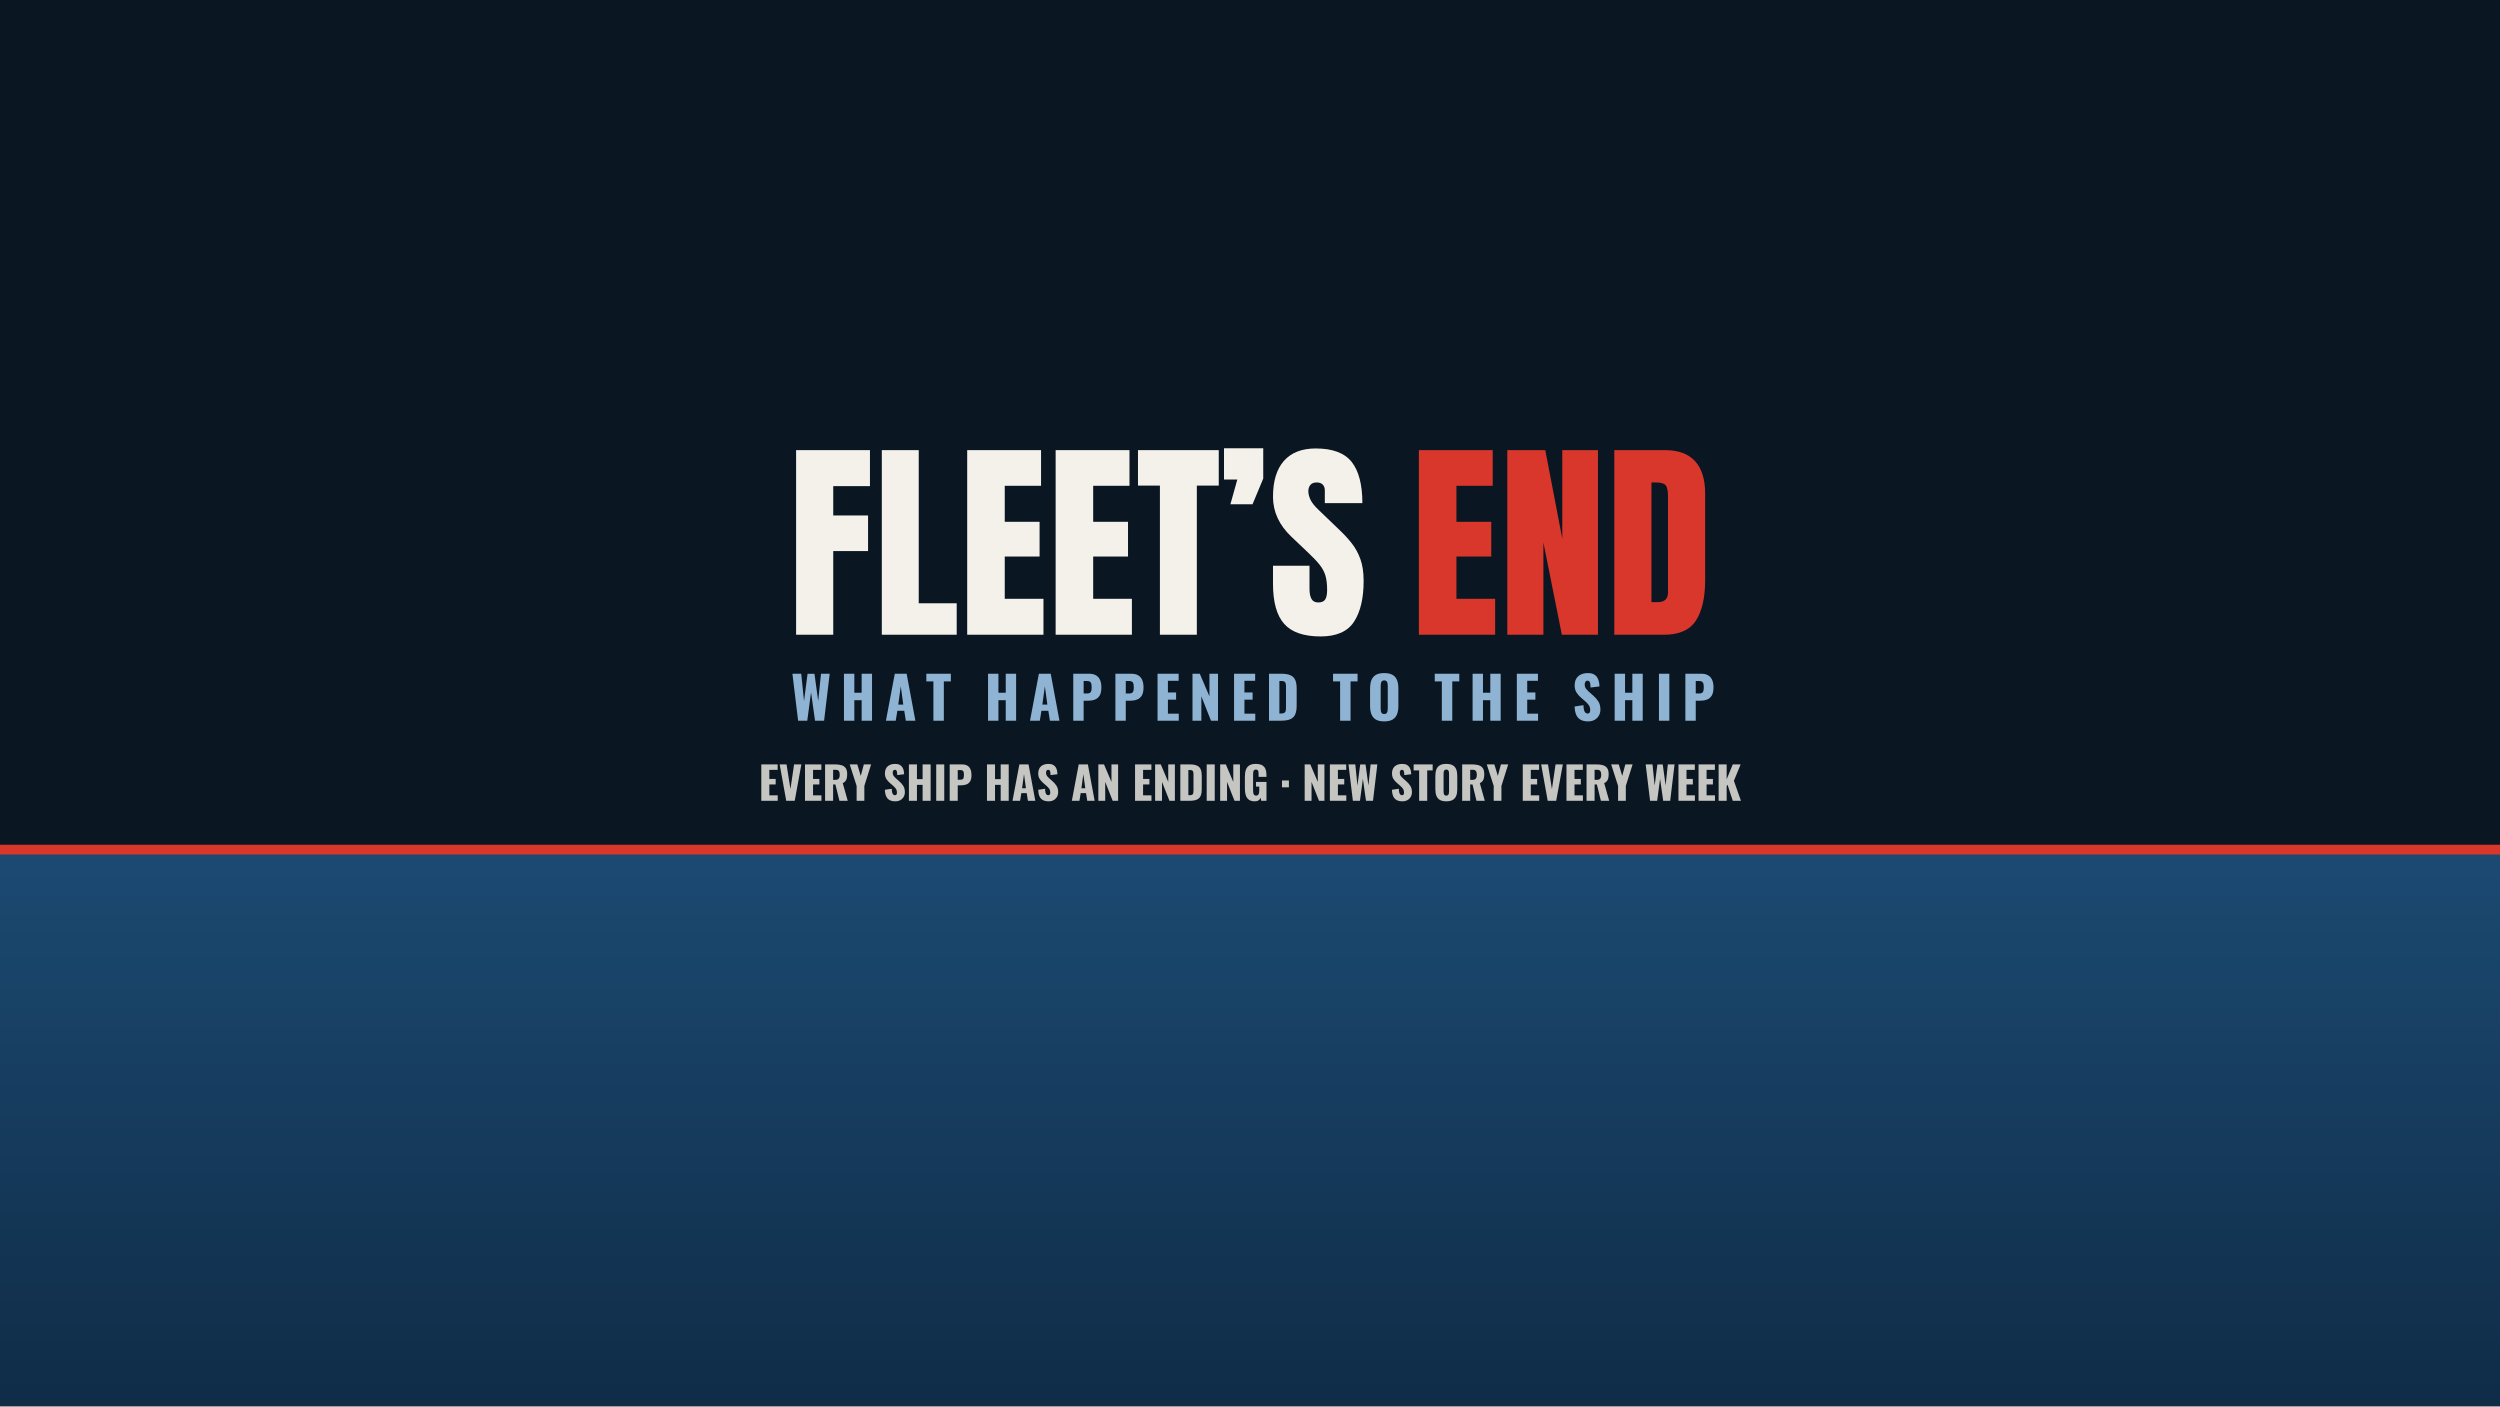
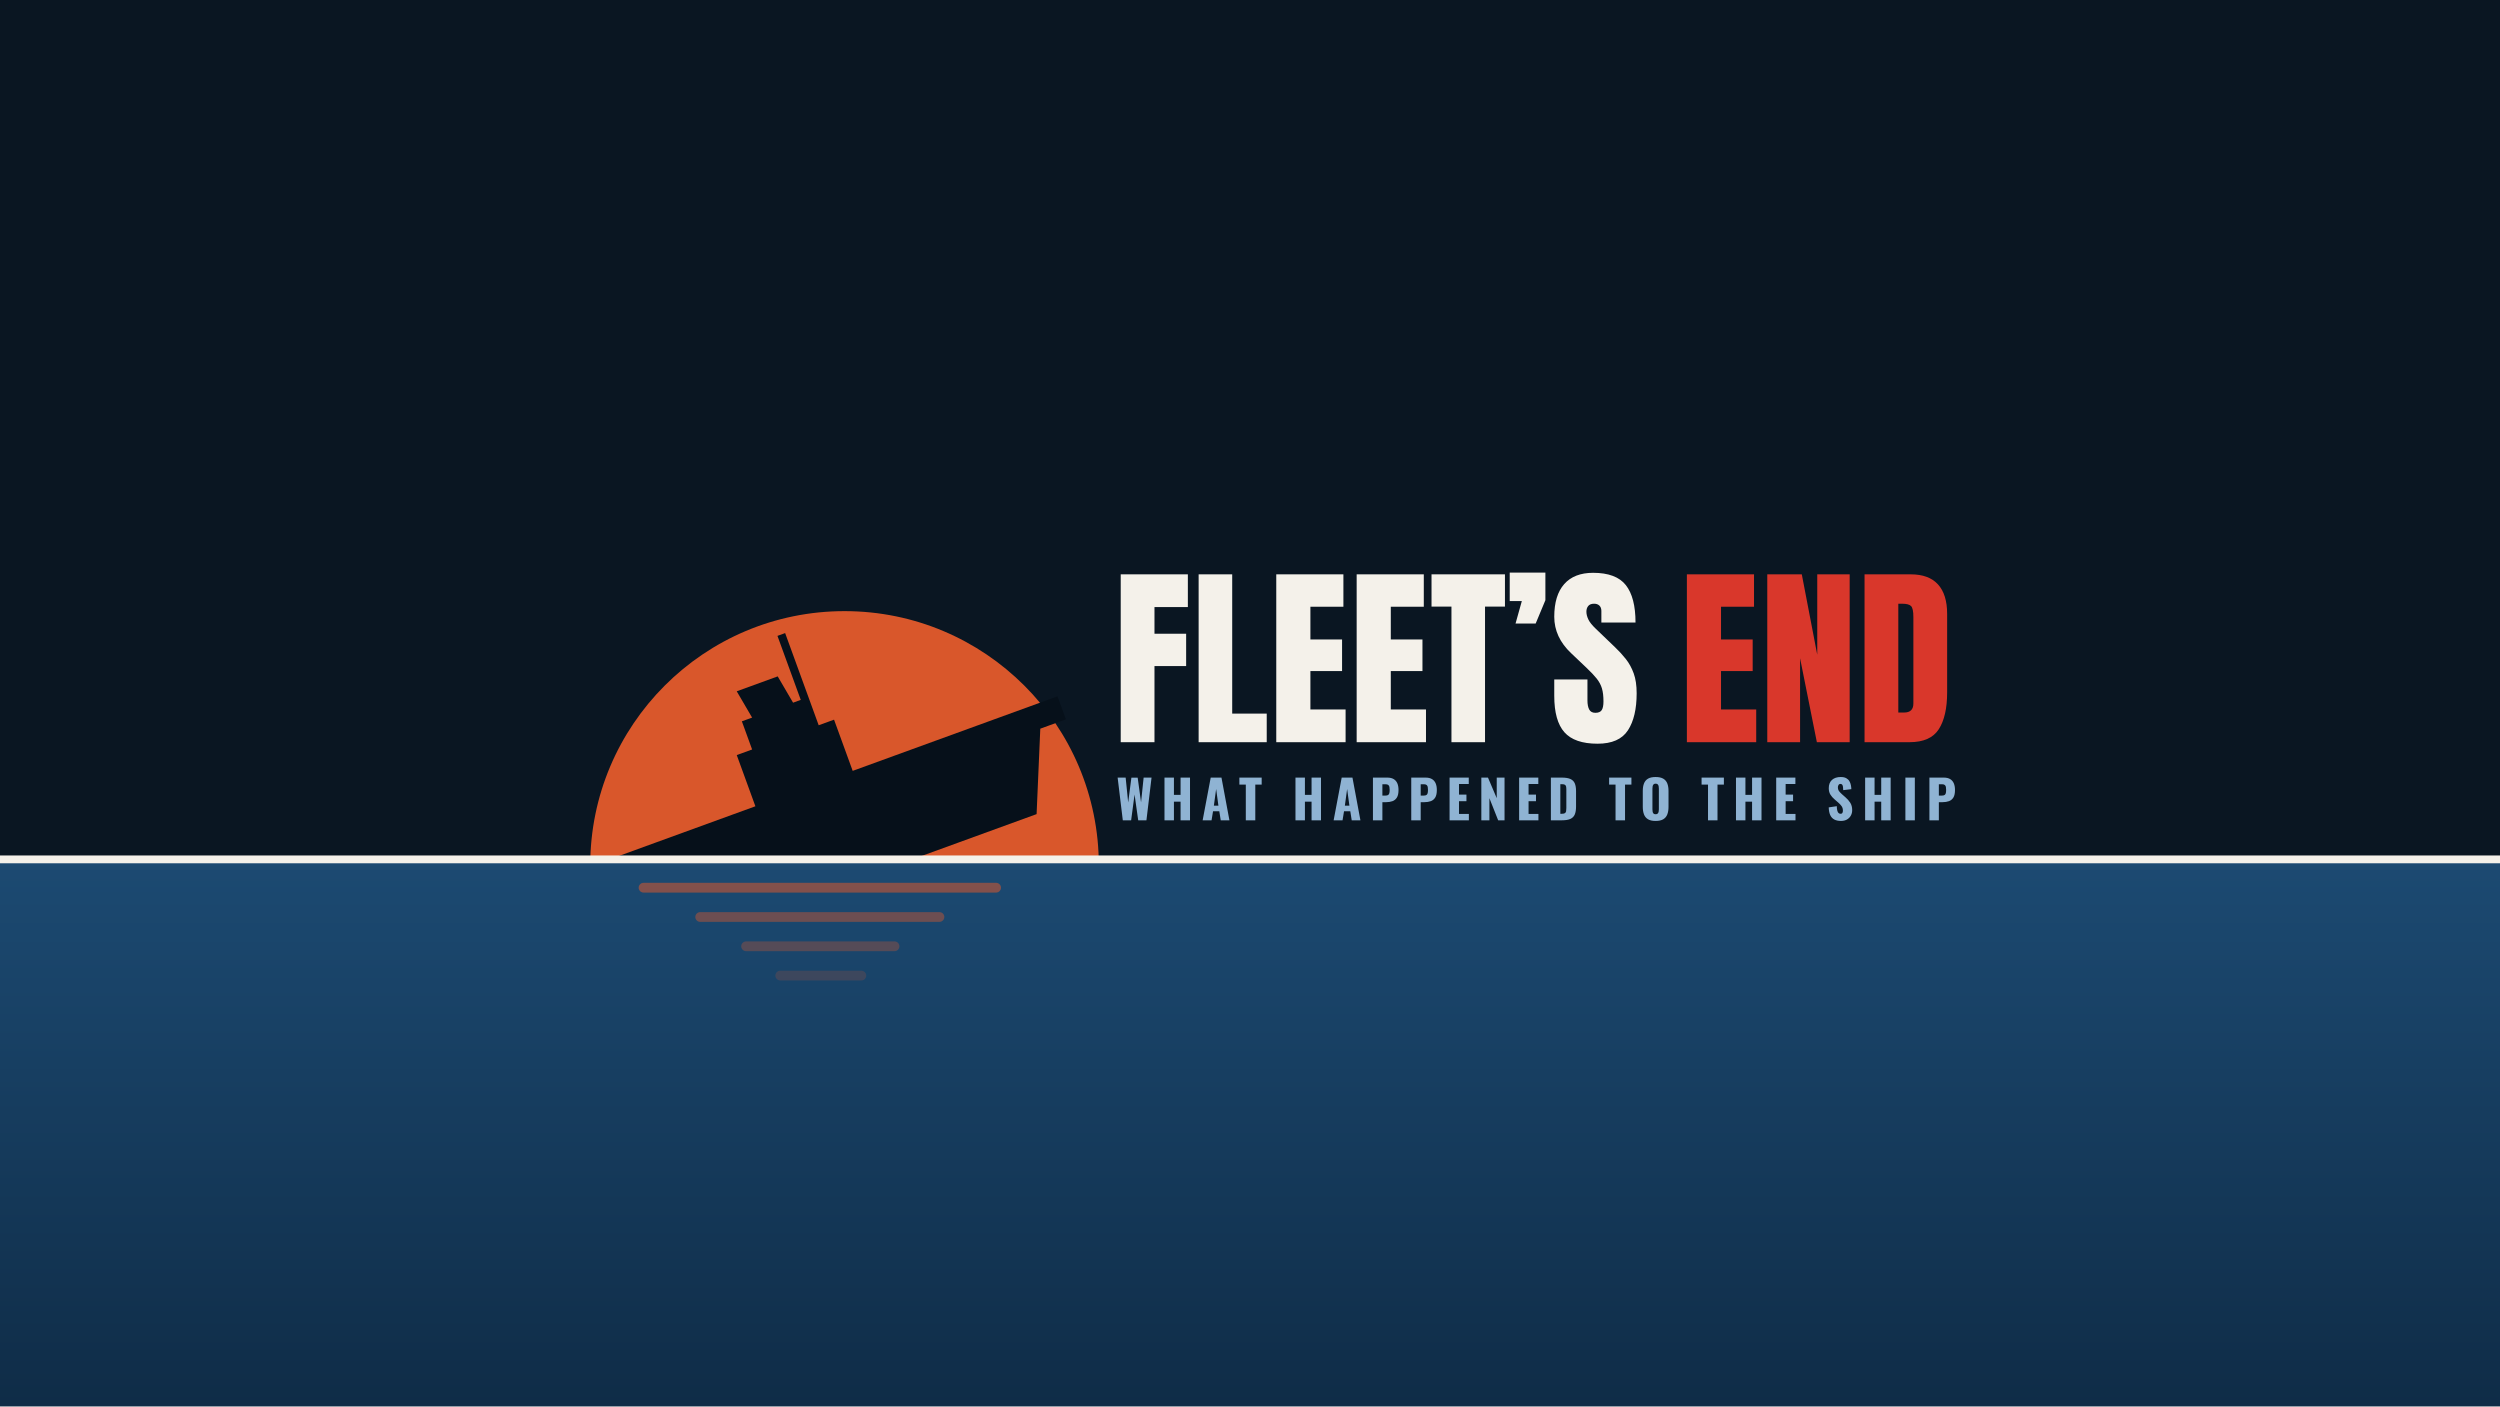
<svg xmlns="http://www.w3.org/2000/svg" viewBox="0 0 2560 1440" width="2560" height="1440">
  <defs>
    <linearGradient id="bsea" x1="0" y1="0" x2="0" y2="1">
      <stop offset="0" stop-color="#1C4A72" />
      <stop offset="1" stop-color="#0F2C47" />
    </linearGradient>
  </defs>
  <rect width="2560" height="1440" fill="#0A1622" />
-   <rect y="870" width="2560" height="570" fill="url(#bsea)" />
-   <rect y="865" width="2560" height="10" fill="#D9372B" />
-   <path d="M815.207 650.0V460.938H890.832V497.783H853.234V527.861H888.898V564.277H853.234V650.0ZM902.971 650.0V460.938H940.783V617.773H979.67V650.0ZM990.412 650.0V460.938H1066.037V497.461H1028.869V534.307H1064.533V569.863H1028.869V613.154H1068.508V650.0ZM1080.969 650.0V460.938H1156.594V497.461H1119.426V534.307H1155.09V569.863H1119.426V613.154H1159.064V650.0ZM1187.746 650.0V497.246H1165.295V460.938H1248.01V497.246H1225.559V650.0ZM1259.934 516.367 1267.023 491.016H1253.381V459.004H1293.557V490.049L1282.6 516.367ZM1352.316 651.719Q1326.428 651.719 1314.987 638.828Q1303.547 625.938 1303.547 597.793V579.316H1340.93V602.949Q1340.93 609.502 1342.917 613.208Q1344.904 616.914 1349.846 616.914Q1355.002 616.914 1356.989 613.906Q1358.977 610.898 1358.977 604.023Q1358.977 595.322 1357.258 589.468Q1355.539 583.613 1351.296 578.296Q1347.053 572.979 1339.533 565.889L1322.561 549.775Q1303.547 531.836 1303.547 508.74Q1303.547 484.57 1314.772 471.895Q1325.998 459.219 1347.268 459.219Q1373.264 459.219 1384.167 473.076Q1395.07 486.934 1395.07 515.186H1356.613V502.188Q1356.613 498.32 1354.411 496.172Q1352.209 494.023 1348.449 494.023Q1343.938 494.023 1341.843 496.548Q1339.748 499.072 1339.748 503.047Q1339.748 507.021 1341.896 511.641Q1344.045 516.26 1350.383 522.275L1372.189 543.223Q1378.742 549.453 1384.221 556.382Q1389.699 563.311 1393.029 572.495Q1396.359 581.68 1396.359 594.893Q1396.359 621.533 1386.53 636.626Q1376.701 651.719 1352.316 651.719Z" fill="#F4F1EA" opacity="1.0" />
-   <path d="M1452.928 650.0V460.938H1528.553V497.461H1491.385V534.307H1527.049V569.863H1491.385V613.154H1531.023V650.0ZM1543.484 650.0V460.938H1582.371L1599.773 551.494V460.938H1636.297V650.0H1599.344L1580.438 555.469V650.0ZM1653.055 650.0V460.938H1705.047Q1725.457 460.938 1735.77 472.271Q1746.082 483.604 1746.082 505.41V593.926Q1746.082 620.781 1736.683 635.391Q1727.283 650.0 1703.758 650.0ZM1691.082 616.592H1697.635Q1708.055 616.592 1708.055 606.494V508.955Q1708.055 499.502 1705.53 496.763Q1703.006 494.023 1695.271 494.023H1691.082Z" fill="#D9372B" opacity="1.0" />
-   <path d="M817.253 738.0 811.432 689.886H820.461L823.312 717.923L826.935 689.945H834.004L837.806 717.745L840.716 689.886H849.626L843.864 738.0H834.598L830.499 708.953L826.638 738.0ZM864.208 738.0V689.886H874.841V709.369H882.325V689.886H892.958V738.0H882.325V716.972H874.841V738.0ZM907.183 738.0 916.272 689.886H928.389L937.359 738.0H927.558L925.954 727.843H918.885L917.222 738.0ZM919.836 721.487H924.944L922.39 702.716ZM955.801 738.0V697.786H948.555V689.886H973.681V697.786H966.493V738.0ZM1011.755 738.0V689.886H1022.387V709.369H1029.872V689.886H1040.504V738.0H1029.872V716.972H1022.387V738.0ZM1054.73 738.0 1063.818 689.886H1075.936L1084.905 738.0H1075.104L1073.5 727.843H1066.432L1064.769 738.0ZM1067.382 721.487H1072.491L1069.936 702.716ZM1099.012 738.0V689.886H1115.169Q1119.505 689.886 1122.297 691.519Q1125.089 693.153 1126.455 696.272Q1127.821 699.39 1127.821 703.845Q1127.821 709.429 1125.98 712.369Q1124.138 715.309 1120.99 716.438Q1117.842 717.566 1113.921 717.566H1109.645V738.0ZM1109.645 710.141H1113.209Q1115.169 710.141 1116.179 709.429Q1117.188 708.716 1117.515 707.29Q1117.842 705.865 1117.842 703.667Q1117.842 701.825 1117.575 700.429Q1117.307 699.034 1116.297 698.202Q1115.288 697.37 1113.149 697.37H1109.645ZM1142.165 738.0V689.886H1158.322Q1162.658 689.886 1165.45 691.519Q1168.242 693.153 1169.608 696.272Q1170.974 699.39 1170.974 703.845Q1170.974 709.429 1169.133 712.369Q1167.292 715.309 1164.143 716.438Q1160.995 717.566 1157.075 717.566H1152.798V738.0ZM1152.798 710.141H1156.362Q1158.322 710.141 1159.332 709.429Q1160.342 708.716 1160.669 707.29Q1160.995 705.865 1160.995 703.667Q1160.995 701.825 1160.728 700.429Q1160.461 699.034 1159.451 698.202Q1158.441 697.37 1156.303 697.37H1152.798ZM1185.319 738.0V689.886H1206.94V697.133H1195.951V709.072H1204.327V716.438H1195.951V730.813H1207.059V738.0ZM1221.107 738.0V689.886H1228.591L1238.451 713.052V689.886H1247.243V738.0H1240.055L1230.195 713.052V738.0ZM1263.666 738.0V689.886H1285.288V697.133H1274.299V709.072H1282.674V716.438H1274.299V730.813H1285.406V738.0ZM1299.454 738.0V689.886H1311.631Q1317.927 689.886 1321.432 691.46Q1324.936 693.034 1326.362 696.39Q1327.788 699.746 1327.788 705.092V722.556Q1327.788 727.961 1326.362 731.377Q1324.936 734.792 1321.461 736.396Q1317.987 738.0 1311.75 738.0ZM1310.086 730.634H1311.75Q1314.185 730.634 1315.254 729.922Q1316.323 729.209 1316.591 727.783Q1316.858 726.358 1316.858 724.219V703.251Q1316.858 701.113 1316.531 699.806Q1316.205 698.499 1315.135 697.905Q1314.066 697.311 1311.69 697.311H1310.086ZM1372.277 738.0V697.786H1365.03V689.886H1390.156V697.786H1382.969V738.0ZM1417.39 738.713Q1411.985 738.713 1408.837 736.812Q1405.689 734.911 1404.322 731.347Q1402.956 727.783 1402.956 722.853V704.974Q1402.956 699.984 1404.322 696.479Q1405.689 692.975 1408.837 691.104Q1411.985 689.233 1417.39 689.233Q1422.855 689.233 1426.033 691.104Q1429.211 692.975 1430.577 696.479Q1431.943 699.984 1431.943 704.974V722.853Q1431.943 727.783 1430.577 731.347Q1429.211 734.911 1426.033 736.812Q1422.855 738.713 1417.39 738.713ZM1417.39 731.169Q1419.054 731.169 1419.826 730.337Q1420.598 729.506 1420.836 728.199Q1421.073 726.892 1421.073 725.526V702.36Q1421.073 700.934 1420.836 699.657Q1420.598 698.38 1419.826 697.549Q1419.054 696.717 1417.39 696.717Q1415.846 696.717 1415.074 697.549Q1414.302 698.38 1414.064 699.657Q1413.826 700.934 1413.826 702.36V725.526Q1413.826 726.892 1414.034 728.199Q1414.242 729.506 1414.985 730.337Q1415.727 731.169 1417.39 731.169ZM1476.433 738.0V697.786H1469.186V689.886H1494.312V697.786H1487.125V738.0ZM1507.944 738.0V689.886H1518.576V709.369H1526.061V689.886H1536.693V738.0H1526.061V716.972H1518.576V738.0ZM1553.235 738.0V689.886H1574.857V697.133H1563.868V709.072H1572.243V716.438H1563.868V730.813H1574.976V738.0ZM1626.237 738.713Q1621.722 738.713 1618.693 737.109Q1615.663 735.505 1614.119 732.149Q1612.575 728.793 1612.396 723.447L1621.485 722.081Q1621.544 725.17 1622.049 727.07Q1622.554 728.971 1623.474 729.803Q1624.395 730.634 1625.702 730.634Q1627.365 730.634 1627.87 729.506Q1628.375 728.377 1628.375 727.13Q1628.375 724.16 1626.949 722.111Q1625.524 720.061 1623.088 717.982L1618.93 714.359Q1616.198 712.042 1614.327 709.102Q1612.456 706.162 1612.456 701.825Q1612.456 695.707 1616.079 692.47Q1619.703 689.233 1625.94 689.233Q1629.801 689.233 1632.147 690.539Q1634.493 691.846 1635.711 693.955Q1636.929 696.064 1637.374 698.41Q1637.82 700.756 1637.879 702.895L1628.731 704.023Q1628.672 701.885 1628.464 700.311Q1628.256 698.737 1627.603 697.875Q1626.949 697.014 1625.583 697.014Q1624.098 697.014 1623.415 698.261Q1622.732 699.509 1622.732 700.756Q1622.732 703.429 1624.009 705.122Q1625.286 706.815 1627.365 708.656L1631.345 712.161Q1634.493 714.834 1636.661 718.22Q1638.829 721.606 1638.829 726.595Q1638.829 729.981 1637.285 732.743Q1635.741 735.505 1632.919 737.109Q1630.098 738.713 1626.237 738.713ZM1653.411 738.0V689.886H1664.044V709.369H1671.528V689.886H1682.161V738.0H1671.528V716.972H1664.044V738.0ZM1698.762 738.0V689.886H1709.395V738.0ZM1725.818 738.0V689.886H1741.975Q1746.311 689.886 1749.103 691.519Q1751.895 693.153 1753.261 696.272Q1754.627 699.39 1754.627 703.845Q1754.627 709.429 1752.786 712.369Q1750.945 715.309 1747.796 716.438Q1744.648 717.566 1740.728 717.566H1736.451V738.0ZM1736.451 710.141H1740.015Q1741.975 710.141 1742.985 709.429Q1743.995 708.716 1744.322 707.29Q1744.648 705.865 1744.648 703.667Q1744.648 701.825 1744.381 700.429Q1744.114 699.034 1743.104 698.202Q1742.094 697.37 1739.956 697.37H1736.451Z" fill="#8FB3D3" opacity="1.0" />
-   <path d="M779.566 820.0V782.74H796.31V788.352H787.8V797.598H794.286V803.302H787.8V814.434H796.402V820.0ZM805.096 820.0 798.38 782.74H805.418L809.42 808.04L813.146 782.74H820.598L813.79 820.0ZM824.324 820.0V782.74H841.068V788.352H832.558V797.598H839.044V803.302H832.558V814.434H841.16V820.0ZM844.886 820.0V782.74H855.144Q858.916 782.74 861.676 783.568Q864.436 784.396 865.977 786.535Q867.518 788.674 867.518 792.584Q867.518 794.884 867.15 796.678Q866.782 798.472 865.793 799.783Q864.804 801.094 862.964 801.968L868.07 820.0H859.56L855.466 803.302H853.12V820.0ZM853.12 798.564H855.42Q857.168 798.564 858.134 797.943Q859.1 797.322 859.491 796.149Q859.882 794.976 859.882 793.32Q859.882 790.928 859.008 789.594Q858.134 788.26 855.788 788.26H853.12ZM877.178 820.0V804.774L870.094 782.74H877.868L881.41 794.516L884.584 782.74H892.036L885.09 804.774V820.0ZM916.83 820.552Q913.334 820.552 910.988 819.31Q908.642 818.068 907.446 815.469Q906.25 812.87 906.112 808.73L913.15 807.672Q913.196 810.064 913.587 811.536Q913.978 813.008 914.691 813.652Q915.404 814.296 916.416 814.296Q917.704 814.296 918.095 813.422Q918.486 812.548 918.486 811.582Q918.486 809.282 917.382 807.695Q916.278 806.108 914.392 804.498L911.172 801.692Q909.056 799.898 907.607 797.621Q906.158 795.344 906.158 791.986Q906.158 787.248 908.964 784.741Q911.77 782.234 916.6 782.234Q919.59 782.234 921.407 783.246Q923.224 784.258 924.167 785.891Q925.11 787.524 925.455 789.341Q925.8 791.158 925.846 792.814L918.762 793.688Q918.716 792.032 918.555 790.813Q918.394 789.594 917.888 788.927Q917.382 788.26 916.324 788.26Q915.174 788.26 914.645 789.226Q914.116 790.192 914.116 791.158Q914.116 793.228 915.105 794.539Q916.094 795.85 917.704 797.276L920.786 799.99Q923.224 802.06 924.903 804.682Q926.582 807.304 926.582 811.168Q926.582 813.79 925.386 815.929Q924.19 818.068 922.005 819.31Q919.82 820.552 916.83 820.552ZM930.722 820.0V782.74H938.956V797.828H944.752V782.74H952.986V820.0H944.752V803.716H938.956V820.0ZM958.69 820.0V782.74H966.924V820.0ZM972.49 820.0V782.74H985.002Q988.36 782.74 990.522 784.005Q992.684 785.27 993.742 787.685Q994.8 790.1 994.8 793.55Q994.8 797.874 993.374 800.151Q991.948 802.428 989.51 803.302Q987.072 804.176 984.036 804.176H980.724V820.0ZM980.724 798.426H983.484Q985.002 798.426 985.784 797.874Q986.566 797.322 986.819 796.218Q987.072 795.114 987.072 793.412Q987.072 791.986 986.865 790.905Q986.658 789.824 985.876 789.18Q985.094 788.536 983.438 788.536H980.724ZM1010.67 820.0V782.74H1018.904V797.828H1024.7V782.74H1032.934V820.0H1024.7V803.716H1018.904V820.0ZM1036.798 820.0 1043.836 782.74H1053.22L1060.166 820.0H1052.576L1051.334 812.134H1045.86L1044.572 820.0ZM1046.596 807.212H1050.552L1048.574 792.676ZM1073.828 820.552Q1070.332 820.552 1067.986 819.31Q1065.64 818.068 1064.444 815.469Q1063.248 812.87 1063.11 808.73L1070.148 807.672Q1070.194 810.064 1070.585 811.536Q1070.976 813.008 1071.689 813.652Q1072.402 814.296 1073.414 814.296Q1074.702 814.296 1075.093 813.422Q1075.484 812.548 1075.484 811.582Q1075.484 809.282 1074.38 807.695Q1073.276 806.108 1071.39 804.498L1068.17 801.692Q1066.054 799.898 1064.605 797.621Q1063.156 795.344 1063.156 791.986Q1063.156 787.248 1065.962 784.741Q1068.768 782.234 1073.598 782.234Q1076.588 782.234 1078.405 783.246Q1080.222 784.258 1081.165 785.891Q1082.108 787.524 1082.453 789.341Q1082.798 791.158 1082.844 792.814L1075.76 793.688Q1075.714 792.032 1075.553 790.813Q1075.392 789.594 1074.886 788.927Q1074.38 788.26 1073.322 788.26Q1072.172 788.26 1071.643 789.226Q1071.114 790.192 1071.114 791.158Q1071.114 793.228 1072.103 794.539Q1073.092 795.85 1074.702 797.276L1077.784 799.99Q1080.222 802.06 1081.901 804.682Q1083.58 807.304 1083.58 811.168Q1083.58 813.79 1082.384 815.929Q1081.188 818.068 1079.003 819.31Q1076.818 820.552 1073.828 820.552ZM1097.564 820.0 1104.602 782.74H1113.986L1120.932 820.0H1113.342L1112.1 812.134H1106.626L1105.338 820.0ZM1107.362 807.212H1111.318L1109.34 792.676ZM1124.704 820.0V782.74H1130.5L1138.136 800.68V782.74H1144.944V820.0H1139.378L1131.742 800.68V820.0ZM1162.286 820.0V782.74H1179.03V788.352H1170.52V797.598H1177.006V803.302H1170.52V814.434H1179.122V820.0ZM1182.848 820.0V782.74H1188.644L1196.28 800.68V782.74H1203.088V820.0H1197.522L1189.886 800.68V820.0ZM1208.654 820.0V782.74H1218.084Q1222.96 782.74 1225.674 783.959Q1228.388 785.178 1229.492 787.777Q1230.596 790.376 1230.596 794.516V808.04Q1230.596 812.226 1229.492 814.871Q1228.388 817.516 1225.697 818.758Q1223.006 820.0 1218.176 820.0ZM1216.888 814.296H1218.176Q1220.062 814.296 1220.89 813.744Q1221.718 813.192 1221.925 812.088Q1222.132 810.984 1222.132 809.328V793.09Q1222.132 791.434 1221.879 790.422Q1221.626 789.41 1220.798 788.95Q1219.97 788.49 1218.13 788.49H1216.888ZM1235.656 820.0V782.74H1243.89V820.0ZM1249.456 820.0V782.74H1255.252L1262.888 800.68V782.74H1269.696V820.0H1264.13L1256.494 800.68V820.0ZM1284.968 820.552Q1281.104 820.552 1278.873 818.942Q1276.642 817.332 1275.699 814.411Q1274.756 811.49 1274.756 807.672V795.16Q1274.756 791.204 1275.768 788.306Q1276.78 785.408 1279.241 783.821Q1281.702 782.234 1285.934 782.234Q1290.074 782.234 1292.443 783.614Q1294.812 784.994 1295.824 787.432Q1296.836 789.87 1296.836 793.136V795.528H1288.786V792.492Q1288.786 791.296 1288.625 790.284Q1288.464 789.272 1287.889 788.651Q1287.314 788.03 1286.026 788.03Q1284.692 788.03 1284.094 788.743Q1283.496 789.456 1283.335 790.514Q1283.174 791.572 1283.174 792.722V809.972Q1283.174 811.214 1283.427 812.295Q1283.68 813.376 1284.347 814.043Q1285.014 814.71 1286.256 814.71Q1287.544 814.71 1288.234 814.02Q1288.924 813.33 1289.2 812.226Q1289.476 811.122 1289.476 809.88V805.51H1286.118V800.68H1296.882V820.0H1291.454L1290.994 816.918Q1290.258 818.482 1288.832 819.517Q1287.406 820.552 1284.968 820.552ZM1312.752 806.2V799.208H1319.836V806.2ZM1335.982 820.0V782.74H1341.778L1349.414 800.68V782.74H1356.222V820.0H1350.656L1343.02 800.68V820.0ZM1361.788 820.0V782.74H1378.532V788.352H1370.022V797.598H1376.508V803.302H1370.022V814.434H1378.624V820.0ZM1385.34 820.0 1380.832 782.74H1387.824L1390.032 804.452L1392.838 782.786H1398.312L1401.256 804.314L1403.51 782.74H1410.41L1405.948 820.0H1398.772L1395.598 797.506L1392.608 820.0ZM1436.078 820.552Q1432.582 820.552 1430.236 819.31Q1427.89 818.068 1426.694 815.469Q1425.498 812.87 1425.36 808.73L1432.398 807.672Q1432.444 810.064 1432.835 811.536Q1433.226 813.008 1433.939 813.652Q1434.652 814.296 1435.664 814.296Q1436.952 814.296 1437.343 813.422Q1437.734 812.548 1437.734 811.582Q1437.734 809.282 1436.63 807.695Q1435.526 806.108 1433.64 804.498L1430.42 801.692Q1428.304 799.898 1426.855 797.621Q1425.406 795.344 1425.406 791.986Q1425.406 787.248 1428.212 784.741Q1431.018 782.234 1435.848 782.234Q1438.838 782.234 1440.655 783.246Q1442.472 784.258 1443.415 785.891Q1444.358 787.524 1444.703 789.341Q1445.048 791.158 1445.094 792.814L1438.01 793.688Q1437.964 792.032 1437.803 790.813Q1437.642 789.594 1437.136 788.927Q1436.63 788.26 1435.572 788.26Q1434.422 788.26 1433.893 789.226Q1433.364 790.192 1433.364 791.158Q1433.364 793.228 1434.353 794.539Q1435.342 795.85 1436.952 797.276L1440.034 799.99Q1442.472 802.06 1444.151 804.682Q1445.83 807.304 1445.83 811.168Q1445.83 813.79 1444.634 815.929Q1443.438 818.068 1441.253 819.31Q1439.068 820.552 1436.078 820.552ZM1453.19 820.0V788.858H1447.578V782.74H1467.036V788.858H1461.47V820.0ZM1480.974 820.552Q1476.788 820.552 1474.35 819.08Q1471.912 817.608 1470.854 814.848Q1469.796 812.088 1469.796 808.27V794.424Q1469.796 790.56 1470.854 787.846Q1471.912 785.132 1474.35 783.683Q1476.788 782.234 1480.974 782.234Q1485.206 782.234 1487.667 783.683Q1490.128 785.132 1491.186 787.846Q1492.244 790.56 1492.244 794.424V808.27Q1492.244 812.088 1491.186 814.848Q1490.128 817.608 1487.667 819.08Q1485.206 820.552 1480.974 820.552ZM1480.974 814.71Q1482.262 814.71 1482.86 814.066Q1483.458 813.422 1483.642 812.41Q1483.826 811.398 1483.826 810.34V792.4Q1483.826 791.296 1483.642 790.307Q1483.458 789.318 1482.86 788.674Q1482.262 788.03 1480.974 788.03Q1479.778 788.03 1479.18 788.674Q1478.582 789.318 1478.398 790.307Q1478.214 791.296 1478.214 792.4V810.34Q1478.214 811.398 1478.375 812.41Q1478.536 813.422 1479.111 814.066Q1479.686 814.71 1480.974 814.71ZM1497.258 820.0V782.74H1507.516Q1511.288 782.74 1514.048 783.568Q1516.808 784.396 1518.349 786.535Q1519.89 788.674 1519.89 792.584Q1519.89 794.884 1519.522 796.678Q1519.154 798.472 1518.165 799.783Q1517.176 801.094 1515.336 801.968L1520.442 820.0H1511.932L1507.838 803.302H1505.492V820.0ZM1505.492 798.564H1507.792Q1509.54 798.564 1510.506 797.943Q1511.472 797.322 1511.863 796.149Q1512.254 794.976 1512.254 793.32Q1512.254 790.928 1511.38 789.594Q1510.506 788.26 1508.16 788.26H1505.492ZM1529.55 820.0V804.774L1522.466 782.74H1530.24L1533.782 794.516L1536.956 782.74H1544.408L1537.462 804.774V820.0ZM1559.312 820.0V782.74H1576.056V788.352H1567.546V797.598H1574.032V803.302H1567.546V814.434H1576.148V820.0ZM1584.842 820.0 1578.126 782.74H1585.164L1589.166 808.04L1592.892 782.74H1600.344L1593.536 820.0ZM1604.07 820.0V782.74H1620.814V788.352H1612.304V797.598H1618.79V803.302H1612.304V814.434H1620.906V820.0ZM1624.632 820.0V782.74H1634.89Q1638.662 782.74 1641.422 783.568Q1644.182 784.396 1645.723 786.535Q1647.264 788.674 1647.264 792.584Q1647.264 794.884 1646.896 796.678Q1646.528 798.472 1645.539 799.783Q1644.55 801.094 1642.71 801.968L1647.816 820.0H1639.306L1635.212 803.302H1632.866V820.0ZM1632.866 798.564H1635.166Q1636.914 798.564 1637.88 797.943Q1638.846 797.322 1639.237 796.149Q1639.628 794.976 1639.628 793.32Q1639.628 790.928 1638.754 789.594Q1637.88 788.26 1635.534 788.26H1632.866ZM1656.924 820.0V804.774L1649.84 782.74H1657.614L1661.156 794.516L1664.33 782.74H1671.782L1664.836 804.774V820.0ZM1689.676 820.0 1685.168 782.74H1692.16L1694.368 804.452L1697.174 782.786H1702.648L1705.592 804.314L1707.846 782.74H1714.746L1710.284 820.0H1703.108L1699.934 797.506L1696.944 820.0ZM1718.748 820.0V782.74H1735.492V788.352H1726.982V797.598H1733.468V803.302H1726.982V814.434H1735.584V820.0ZM1739.31 820.0V782.74H1756.054V788.352H1747.544V797.598H1754.03V803.302H1747.544V814.434H1756.146V820.0ZM1759.872 820.0V782.74H1768.106V797.966L1774.362 782.74H1782.412L1775.512 799.576L1782.734 820.0H1774.362L1768.98 803.532L1768.106 805.004V820.0Z" fill="#F4F1EA" opacity="0.8" />
+   <g transform="translate(412.2,421.2) scale(1.55)">
+     <defs>
+       <clipPath id="bab">
+         <rect x="-600" y="-600" width="1800" height="896" />
+       </clipPath>
+     </defs>
+     <g clip-path="url(#bab)">
+       <circle cx="292" cy="300" r="168" fill="#D9572B" />
+       <path d="M0,0 L246,0 L246,9 L0,9 Z M10,9 L236,9 L224,38 L36,38 L22,24 L10,24 Z M128,0 L128,-20 L166,-20 L166,0 Z M134,-20 L134,-31 L160,-31 L160,-20 Z M138,-31 L136,-42 L152,-42 L154,-31 Z M157,-31 L157,-56 L160,-56 L160,-31 Z" transform="translate(40,404) rotate(-20) scale(1.80) translate(0,-38)" fill="#06101A" />
+     </g>
+   </g>
+   <rect y="880" width="2560" height="560" fill="url(#bsea)" />
+   <rect x="654" y="904" width="371" height="10" rx="5" fill="#D9572B" opacity="0.55" />
+   <rect x="712" y="934" width="255" height="10" rx="5" fill="#D9572B" opacity="0.43" />
+   <rect x="759" y="964" width="162" height="10" rx="5" fill="#D9572B" opacity="0.31" />
+   <rect x="794" y="994" width="93" height="10" rx="5" fill="#D9572B" opacity="0.19" />
+   <rect y="876" width="2560" height="8" fill="#F4F1EA" />
+   <path d="M1147.617 760.0V588.125H1216.367V621.621H1182.188V648.965H1214.609V682.07H1182.188V760.0ZM1227.402 760.0V588.125H1261.777V730.703H1297.129V760.0ZM1306.895 760.0V588.125H1375.645V621.328H1341.855V654.824H1374.277V687.148H1341.855V726.504H1377.891V760.0ZM1389.219 760.0V588.125H1457.969V621.328H1424.18V654.824H1456.602V687.148H1424.18V726.504H1460.215V760.0ZM1486.289 760.0V621.133H1465.879V588.125H1541.074V621.133H1520.664V760.0ZM1551.914 638.516 1558.359 615.469H1545.957V586.367H1582.48V614.59L1572.52 638.516ZM1635.898 761.562Q1612.363 761.562 1601.963 749.844Q1591.562 738.125 1591.562 712.539V695.742H1625.547V717.227Q1625.547 723.184 1627.354 726.553Q1629.16 729.922 1633.652 729.922Q1638.34 729.922 1640.146 727.188Q1641.953 724.453 1641.953 718.203Q1641.953 710.293 1640.391 704.971Q1638.828 699.648 1634.971 694.814Q1631.113 689.98 1624.277 683.535L1608.848 668.887Q1591.562 652.578 1591.562 631.582Q1591.562 609.609 1601.768 598.086Q1611.973 586.562 1631.309 586.562Q1654.941 586.562 1664.854 599.16Q1674.766 611.758 1674.766 637.441H1639.805V625.625Q1639.805 622.109 1637.803 620.156Q1635.801 618.203 1632.383 618.203Q1628.281 618.203 1626.377 620.498Q1624.473 622.793 1624.473 626.406Q1624.473 630.02 1626.426 634.219Q1628.379 638.418 1634.141 643.887L1653.965 662.93Q1659.922 668.594 1664.902 674.893Q1669.883 681.191 1672.91 689.541Q1675.938 697.891 1675.938 709.902Q1675.938 734.121 1667.002 747.842Q1658.066 761.562 1635.898 761.562Z" fill="#F4F1EA" opacity="1.0" />
+   <path d="M1727.363 760.0V588.125H1796.113V621.328H1762.324V654.824H1794.746V687.148H1762.324V726.504H1798.359V760.0ZM1809.688 760.0V588.125H1845.039L1860.859 670.449V588.125H1894.062V760.0H1860.469L1843.281 674.062V760.0ZM1909.297 760.0V588.125H1956.562Q1975.117 588.125 1984.492 598.428Q1993.867 608.73 1993.867 628.555V709.023Q1993.867 733.438 1985.322 746.719Q1976.777 760.0 1955.391 760.0ZM1943.867 729.629H1949.824Q1959.297 729.629 1959.297 720.449V631.777Q1959.297 623.184 1957.002 620.693Q1954.707 618.203 1947.676 618.203H1943.867Z" fill="#D9372B" opacity="1.0" />
+   <path d="M1149.75 840.0 1144.458 796.26H1152.666L1155.258 821.748L1158.552 796.314H1164.978L1168.434 821.586L1171.08 796.26H1179.18L1173.942 840.0H1165.518L1161.792 813.594L1158.282 840.0ZM1192.436 840.0V796.26H1202.102V813.972H1208.906V796.26H1218.572V840.0H1208.906V820.884H1202.102V840.0ZM1231.505 840.0 1239.767 796.26H1250.783L1258.937 840.0H1250.027L1248.569 830.766H1242.143L1240.631 840.0ZM1243.007 824.988H1247.651L1245.329 807.924ZM1275.703 840.0V803.442H1269.115V796.26H1291.957V803.442H1285.423V840.0ZM1326.57 840.0V796.26H1336.236V813.972H1343.04V796.26H1352.706V840.0H1343.04V820.884H1336.236V840.0ZM1365.638 840.0 1373.9 796.26H1384.916L1393.07 840.0H1384.16L1382.702 830.766H1376.276L1374.764 840.0ZM1377.14 824.988H1381.784L1379.462 807.924ZM1405.894 840.0V796.26H1420.582Q1424.524 796.26 1427.062 797.745Q1429.6 799.23 1430.842 802.065Q1432.084 804.9 1432.084 808.95Q1432.084 814.026 1430.41 816.699Q1428.736 819.372 1425.874 820.398Q1423.012 821.424 1419.448 821.424H1415.56V840.0ZM1415.56 814.674H1418.8Q1420.582 814.674 1421.5 814.026Q1422.418 813.378 1422.715 812.082Q1423.012 810.786 1423.012 808.788Q1423.012 807.114 1422.769 805.845Q1422.526 804.576 1421.608 803.82Q1420.69 803.064 1418.746 803.064H1415.56ZM1445.125 840.0V796.26H1459.813Q1463.755 796.26 1466.293 797.745Q1468.831 799.23 1470.073 802.065Q1471.315 804.9 1471.315 808.95Q1471.315 814.026 1469.641 816.699Q1467.967 819.372 1465.105 820.398Q1462.243 821.424 1458.679 821.424H1454.791V840.0ZM1454.791 814.674H1458.031Q1459.813 814.674 1460.731 814.026Q1461.649 813.378 1461.946 812.082Q1462.243 810.786 1462.243 808.788Q1462.243 807.114 1462 805.845Q1461.757 804.576 1460.839 803.82Q1459.921 803.064 1457.977 803.064H1454.791ZM1484.355 840.0V796.26H1504.011V802.848H1494.021V813.702H1501.635V820.398H1494.021V833.466H1504.119V840.0ZM1516.89 840.0V796.26H1523.694L1532.658 817.32V796.26H1540.65V840.0H1534.116L1525.152 817.32V840.0ZM1555.58 840.0V796.26H1575.236V802.848H1565.246V813.702H1572.86V820.398H1565.246V833.466H1575.344V840.0ZM1588.114 840.0V796.26H1599.184Q1604.908 796.26 1608.094 797.691Q1611.28 799.122 1612.576 802.173Q1613.872 805.224 1613.872 810.084V825.96Q1613.872 830.874 1612.576 833.979Q1611.28 837.084 1608.121 838.542Q1604.962 840.0 1599.292 840.0ZM1597.78 833.304H1599.292Q1601.506 833.304 1602.478 832.656Q1603.45 832.008 1603.693 830.712Q1603.936 829.416 1603.936 827.472V808.41Q1603.936 806.466 1603.639 805.278Q1603.342 804.09 1602.37 803.55Q1601.398 803.01 1599.238 803.01H1597.78ZM1654.317 840.0V803.442H1647.729V796.26H1670.571V803.442H1664.037V840.0ZM1695.329 840.648Q1690.415 840.648 1687.553 838.92Q1684.691 837.192 1683.449 833.952Q1682.207 830.712 1682.207 826.23V809.976Q1682.207 805.44 1683.449 802.254Q1684.691 799.068 1687.553 797.367Q1690.415 795.666 1695.329 795.666Q1700.297 795.666 1703.186 797.367Q1706.075 799.068 1707.317 802.254Q1708.559 805.44 1708.559 809.976V826.23Q1708.559 830.712 1707.317 833.952Q1706.075 837.192 1703.186 838.92Q1700.297 840.648 1695.329 840.648ZM1695.329 833.79Q1696.841 833.79 1697.543 833.034Q1698.245 832.278 1698.461 831.09Q1698.677 829.902 1698.677 828.66V807.6Q1698.677 806.304 1698.461 805.143Q1698.245 803.982 1697.543 803.226Q1696.841 802.47 1695.329 802.47Q1693.925 802.47 1693.223 803.226Q1692.521 803.982 1692.305 805.143Q1692.089 806.304 1692.089 807.6V828.66Q1692.089 829.902 1692.278 831.09Q1692.467 832.278 1693.142 833.034Q1693.817 833.79 1695.329 833.79ZM1749.004 840.0V803.442H1742.416V796.26H1765.258V803.442H1758.724V840.0ZM1777.65 840.0V796.26H1787.316V813.972H1794.12V796.26H1803.786V840.0H1794.12V820.884H1787.316V840.0ZM1818.825 840.0V796.26H1838.481V802.848H1828.491V813.702H1836.105V820.398H1828.491V833.466H1838.589V840.0ZM1885.189 840.648Q1881.085 840.648 1878.331 839.19Q1875.577 837.732 1874.173 834.681Q1872.769 831.63 1872.607 826.77L1880.869 825.528Q1880.923 828.336 1881.382 830.064Q1881.841 831.792 1882.678 832.548Q1883.515 833.304 1884.703 833.304Q1886.215 833.304 1886.674 832.278Q1887.133 831.252 1887.133 830.118Q1887.133 827.418 1885.837 825.555Q1884.541 823.692 1882.327 821.802L1878.547 818.508Q1876.063 816.402 1874.362 813.729Q1872.661 811.056 1872.661 807.114Q1872.661 801.552 1875.955 798.609Q1879.249 795.666 1884.919 795.666Q1888.429 795.666 1890.562 796.854Q1892.695 798.042 1893.802 799.959Q1894.909 801.876 1895.314 804.009Q1895.719 806.142 1895.773 808.086L1887.457 809.112Q1887.403 807.168 1887.214 805.737Q1887.025 804.306 1886.431 803.523Q1885.837 802.74 1884.595 802.74Q1883.245 802.74 1882.624 803.874Q1882.003 805.008 1882.003 806.142Q1882.003 808.572 1883.164 810.111Q1884.325 811.65 1886.215 813.324L1889.833 816.51Q1892.695 818.94 1894.666 822.018Q1896.637 825.096 1896.637 829.632Q1896.637 832.71 1895.233 835.221Q1893.829 837.732 1891.264 839.19Q1888.699 840.648 1885.189 840.648ZM1909.894 840.0V796.26H1919.56V813.972H1926.364V796.26H1936.03V840.0H1926.364V820.884H1919.56V840.0ZM1951.122 840.0V796.26H1960.788V840.0ZM1975.719 840.0V796.26H1990.407Q1994.349 796.26 1996.887 797.745Q1999.425 799.23 2000.667 802.065Q2001.909 804.9 2001.909 808.95Q2001.909 814.026 2000.235 816.699Q1998.561 819.372 1995.699 820.398Q1992.837 821.424 1989.273 821.424H1985.385V840.0ZM1985.385 814.674H1988.625Q1990.407 814.674 1991.325 814.026Q1992.243 813.378 1992.54 812.082Q1992.837 810.786 1992.837 808.788Q1992.837 807.114 1992.594 805.845Q1992.351 804.576 1991.433 803.82Q1990.515 803.064 1988.571 803.064H1985.385Z" fill="#8FB3D3" opacity="1.0" />
</svg>
